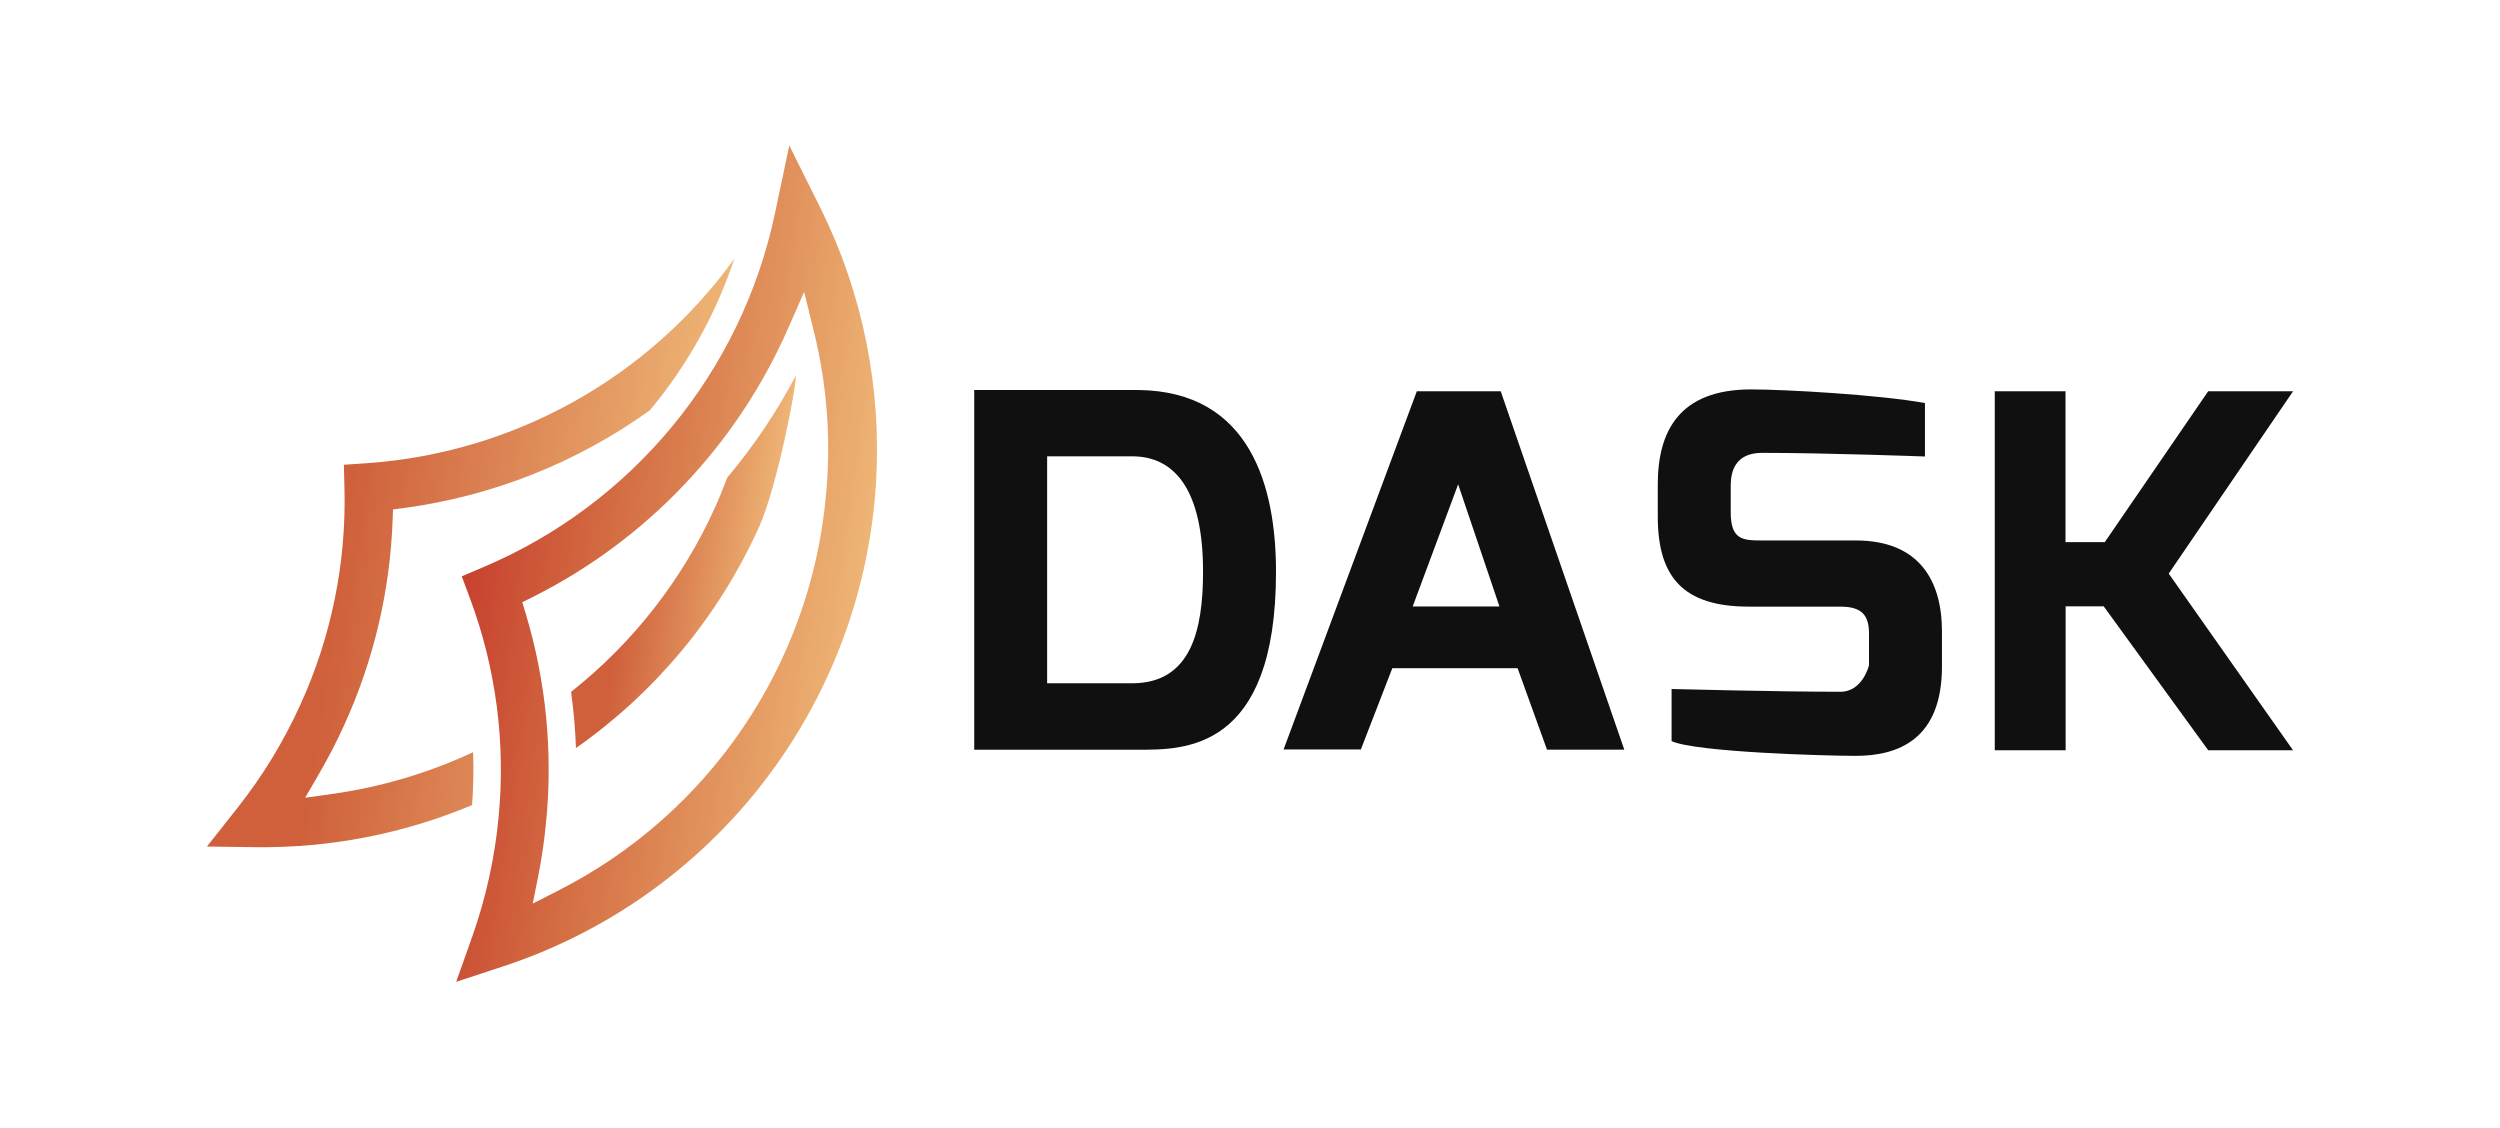
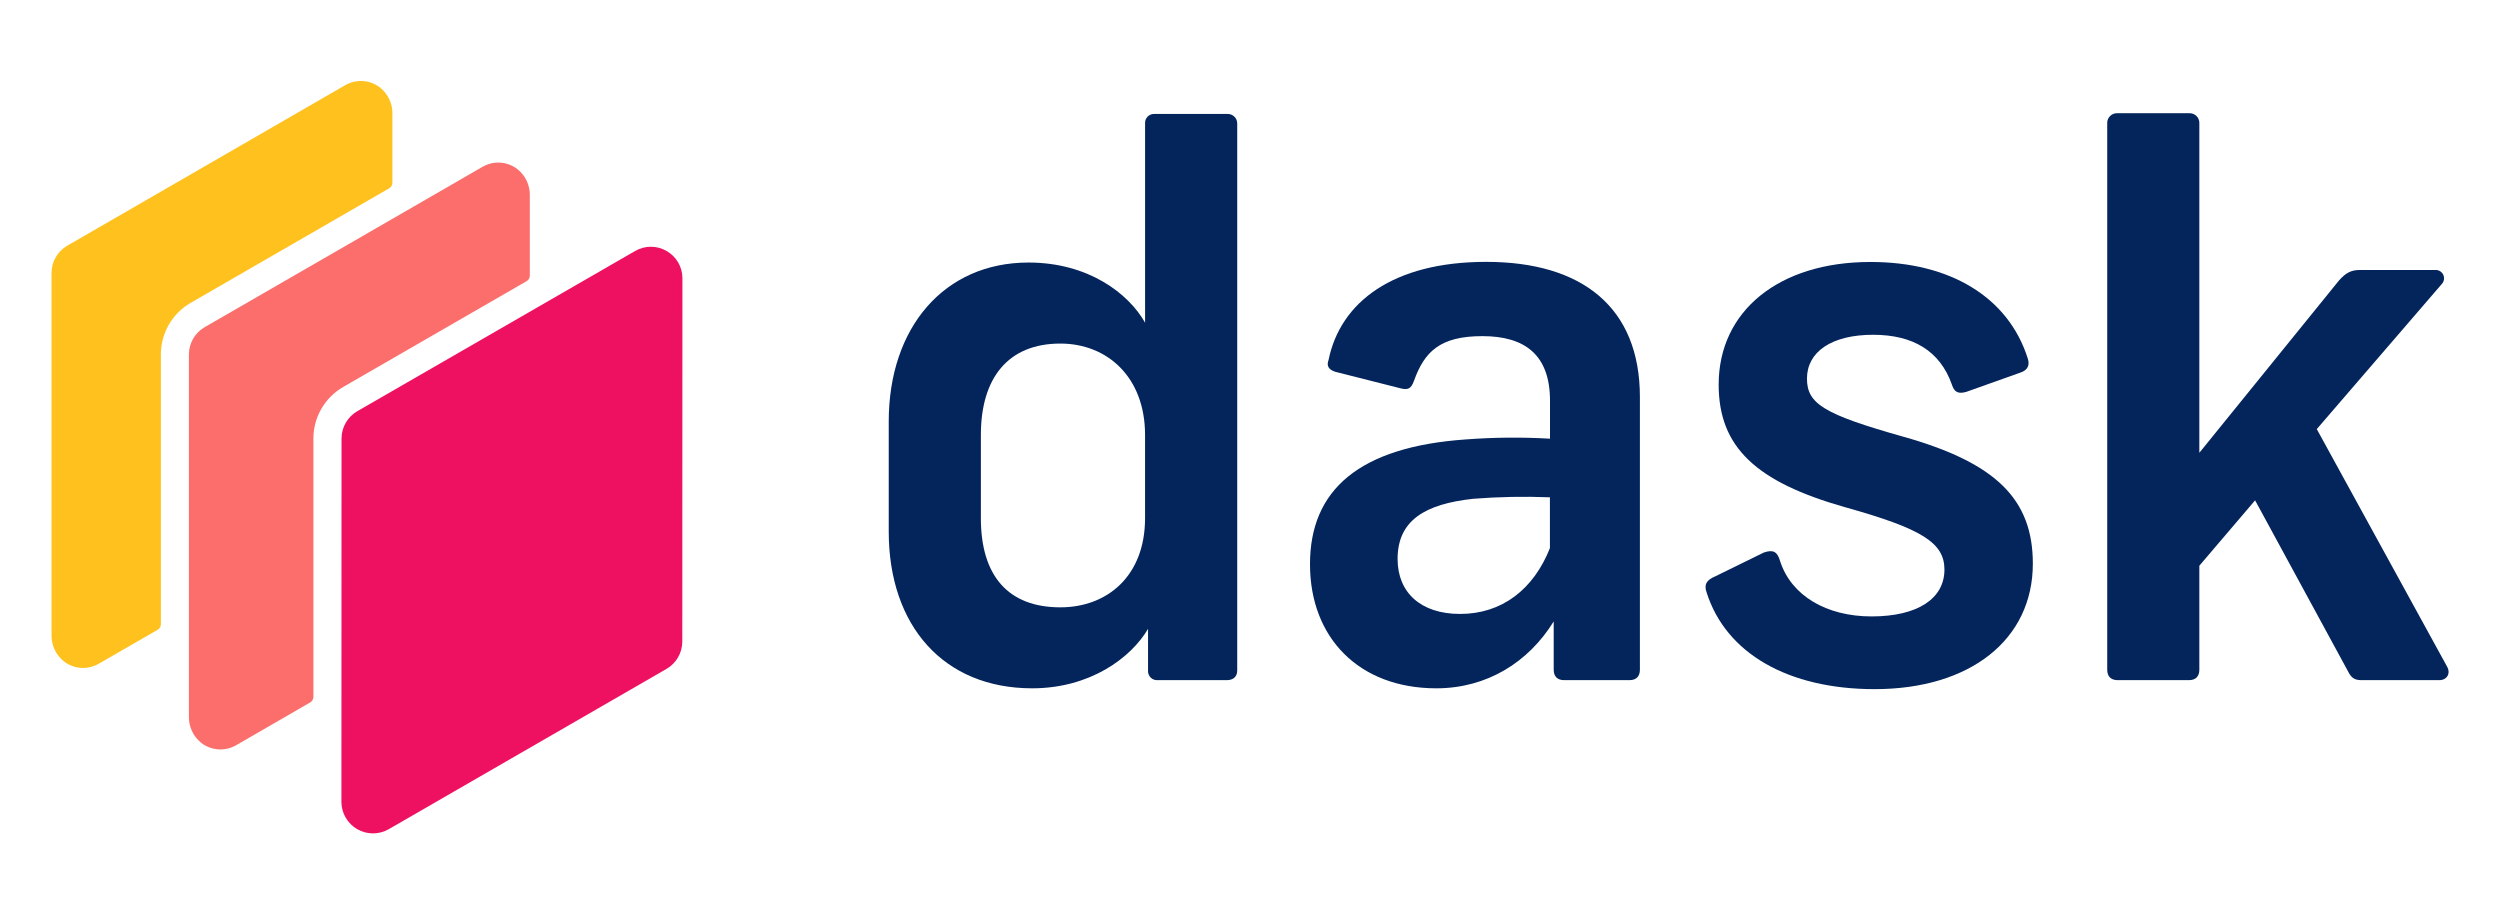
- <svg xmlns="http://www.w3.org/2000/svg" xmlns:xlink="http://www.w3.org/1999/xlink" id="Layer_1" data-name="Layer 1" viewBox="0 0 550 247.95">
-   <defs>
-     <linearGradient id="linear-gradient" x1="154.55" y1="173.33" x2="242.36" y2="173.33" gradientTransform="translate(-26.62 -73.73) rotate(7.91)" gradientUnits="userSpaceOnUse">
-       <stop offset="0.01" stop-color="#c7422f" />
-       <stop offset="0.37" stop-color="#d46e43" />
-       <stop offset="1" stop-color="#eeb575" />
-     </linearGradient>
-     <linearGradient id="linear-gradient-2" x1="181.83" y1="171.07" x2="221.39" y2="171.07" gradientTransform="translate(-26.62 -73.73) rotate(7.91)" gradientUnits="userSpaceOnUse">
-       <stop offset="0.21" stop-color="#cf603b" />
-       <stop offset="1" stop-color="#eeb575" />
-     </linearGradient>
-     <linearGradient id="linear-gradient-3" x1="107.2" y1="175.53" x2="204.37" y2="175.53" xlink:href="#linear-gradient-2" />
-   </defs>
-   <path d="M214.33,85.8h36.1c24.73,0.28,30.29,21.36,30.29,40,0,39.54-20.35,39.14-30.29,39.14h-36.1V85.8Zm34.74,64.52c12.94,0,15.6-11.66,15.6-24.55,0-18.13-6.31-25.38-15.6-25.38h-18.7v49.93h18.7Z" style="fill:#101011" />
-   <path d="M311.7,86.08h18.46l27.18,78.84h-17L333.87,147H306.31l-6.92,17.88h-17Zm18.18,47.34-9.09-26.87-10,26.87h19Z" style="fill:#101011" />
-   <path d="M364.71,106.58c0-11.68,4.7-20.91,20.54-20.91,7.19,0,27.91,1.13,38.24,3v11.76s-21.49-.8-35.82-0.8c-5.45,0-6.91,3.45-6.91,7.19v5.89c0,6.07,2.67,6.19,6.91,6.19h20.61c14,0,18.95,8.92,18.95,20v7.75c0,15.95-9.55,19.64-18.95,19.64-6.58,0-35.16-.8-40.53-3.24V151.58s23.47,0.61,37.14.61c4.9,0,6.29-5.82,6.29-5.82v-7c0-4-1.56-5.91-6.29-5.91H384.76c-14.5,0-20.05-6.54-20.05-19.81v-7.1Z" style="fill:#101011" />
-   <path d="M438.85,86.08h15.56v33.19h8.64l22.75-33.19h18.67l-27.35,40.11,27.35,38.87H485.81l-23-31.67h-8.37v31.67H438.85v-79Z" style="fill:#101011" />
-   <path d="M192.41,110.26q0.17-1.83.29-3.66a119.55,119.55,0,0,0-12.24-60.92L173.64,32l-3.16,15a109,109,0,0,1-64.2,77.79l-4.69,2,1.78,4.78a107.9,107.9,0,0,1,6.31,48.3A109.44,109.44,0,0,1,104,205.75L100.36,216l10.28-3.38A119.71,119.71,0,0,0,192.41,110.26ZM122.68,196l-5.48,2.79,1.2-6a120.35,120.35,0,0,0,1.75-12,118.87,118.87,0,0,0-4.52-45.89l-0.73-2.41,2.25-1.12A120.24,120.24,0,0,0,173.4,72.22l3.51-8L179,72.7a107.63,107.63,0,0,1,2.69,36.54A108.48,108.48,0,0,1,122.68,196Z" style="fill:url(#linear-gradient)" />
-   <path d="M166.91,116.14c4.13-9.12,8.42-31.77,8.15-33.46A126,126,0,0,1,160,105.07c-0.85,2.24-1.74,4.47-2.74,6.67h0a108.87,108.87,0,0,1-31.62,40.47q0.85,6.14,1.07,12.36A119.4,119.4,0,0,0,166.91,116.14Z" style="fill:url(#linear-gradient-2)" />
-   <path d="M104.08,165.48a109,109,0,0,1-30.87,9.17l-6.08.86,3.08-5.31a120.74,120.74,0,0,0,5.54-10.74,118.79,118.79,0,0,0,10.62-44.87l0.09-2.51,2.49-.33a120.18,120.18,0,0,0,54-21.47A102.79,102.79,0,0,0,161.57,56.9a109,109,0,0,1-80.84,45l-5.08.35,0.13,5.1a107.92,107.92,0,0,1-9.72,47.73,109.43,109.43,0,0,1-13.83,22.67l-6.71,8.49,10.82,0.14a119.25,119.25,0,0,0,47.52-9.26A104.21,104.21,0,0,0,104.08,165.48Z" style="fill:url(#linear-gradient-3)" />
+ <svg xmlns="http://www.w3.org/2000/svg" id="Layer_1" data-name="Layer 1" viewBox="0 0 1055.69 386.2">
+   <g>
+     <path d="M80.51,127.89l83.85-48.38a2.69,2.69,0,0,0,1.34-2.32v-29A13.89,13.89,0,0,0,160.52,37a13.21,13.21,0,0,0-14.8-1L28.43,103.73a13.32,13.32,0,0,0-6.67,11.54l0,152.84a13.91,13.91,0,0,0,5.17,11.14,13.23,13.23,0,0,0,14.82,1l24.84-14.33a2.68,2.68,0,0,0,1.34-2.32l0-113.9A25.16,25.16,0,0,1,80.51,127.89Z" fill="#ffc11e" />
+     <path d="M281.51,106a13.21,13.21,0,0,0-13.33,0L150.89,173.63a13.36,13.36,0,0,0-6.67,11.54l-.05,153.42a13.34,13.34,0,0,0,20,11.55l117.28-67.68a13.34,13.34,0,0,0,6.67-11.54l.05-153.42A13.19,13.19,0,0,0,281.51,106Z" fill="#ef1161" />
+     <path d="M145,163.36l77.4-44.65a2.7,2.7,0,0,0,1.33-2.32V82.6a13.86,13.86,0,0,0-5.19-11.15,13.25,13.25,0,0,0-14.8-1L171.62,89,86.43,138.15a13.33,13.33,0,0,0-6.66,11.54l0,115.45,0,37.39a13.89,13.89,0,0,0,5.18,11.14,13.25,13.25,0,0,0,14.81,1L131,296.61a2.68,2.68,0,0,0,1.34-2.32l0-109.12A25.17,25.17,0,0,1,145,163.36Z" fill="#fc6e6b" />
+     <g>
+       <path d="M375.29,224.46V178c0-39.85,23.53-67.14,59-67.14,25.41,0,42.36,13.17,49.25,25.41V52.2a3.79,3.79,0,0,1,4.09-4.08h30.75a4,4,0,0,1,4.07,4.08V283.13c0,2.51-1.57,4.08-4.39,4.08H488.87a3.79,3.79,0,0,1-4.08-4.08V265.56c-7.21,12.24-24.47,25.1-48.94,25.1C398.51,290.66,375.29,264.31,375.29,224.46Zm108.24-5.65V183.67c0-24.47-16-38.59-35.76-38.59-22,0-33.57,14.43-33.57,38.59v35.14c0,24.47,11.61,37.65,33.57,37.65C467.54,256.46,483.53,243.28,483.53,218.81Z" fill="#04255c" />
+       <path d="M692.49,167.67V282.82c0,2.82-1.57,4.39-4.39,4.39H660.48c-2.82,0-4.39-1.57-4.39-4.39v-20.4c-10.66,17.26-28.24,28.24-49.57,28.24-32.63,0-53.34-21.33-53.34-52.4,0-31.37,20.71-49.57,65.89-52.71a268.17,268.17,0,0,1,35.46-.31v-16c0-19.46-10.67-27.3-28.56-27.3s-24.47,6.59-28.86,18.82c-1.26,3.45-2.51,4.08-6,3.14L563.85,157c-2.83-.94-3.77-2.51-2.83-5,5-24.48,27.3-41.42,66.52-41.42C668,110.56,692.49,129.7,692.49,167.67Zm-38,63.69V210a275.38,275.38,0,0,0-32.32.62c-20.4,2.2-32,9.1-32,25.42,0,14.12,9.73,23.21,26.36,23.21C634.13,259.28,647.62,248.93,654.53,231.36Z" fill="#04255c" />
+       <path d="M856.27,151.35c.94,2.82,0,5-3.14,6l-22.91,8.16c-3.45.94-5,0-6-3.14-5-14.12-16.31-21-33.25-21-17.58,0-27.93,7.22-27.93,18.51,0,10.67,7.21,15.06,40.47,24.47,39.23,11,54.91,26.36,54.91,53.66,0,32-26.35,53-66.83,53-36.4,0-62.75-15.06-70.91-40.79-1.26-3.45,0-5.34,3.77-6.91l20.39-10c3.76-1.25,5.65-.62,6.9,3.77,4.71,14.43,19.46,23.22,38.59,23.22,19.46,0,30.76-7.53,30.76-19.77,0-11.3-9.42-17.26-42-26.36-37.65-10.67-53.34-25.41-53.34-51.77,0-31.06,25.42-51.77,64-51.77C823.64,110.56,848.11,125.62,856.27,151.35Z" fill="#04255c" />
+       <path d="M1030.09,287.21H997.14c-3.14,0-4.39-1.25-5.65-3.76l-39.22-72.17-23.54,27.61v43.93c0,2.82-1.56,4.39-4.39,4.39H894.22c-2.82,0-4.39-1.57-4.39-4.39V52.2a4.11,4.11,0,0,1,4.39-4.39h30.12a4.11,4.11,0,0,1,4.39,4.39v139l59-72.8c2.83-3.13,5-4.39,8.79-4.39h31.69a3.53,3.53,0,0,1,2.83,6l-52.72,61.19,54.91,100.09C1035.1,284.39,1033.22,287.21,1030.09,287.21Z" fill="#04255c" />
+     </g>
+   </g>
</svg>
